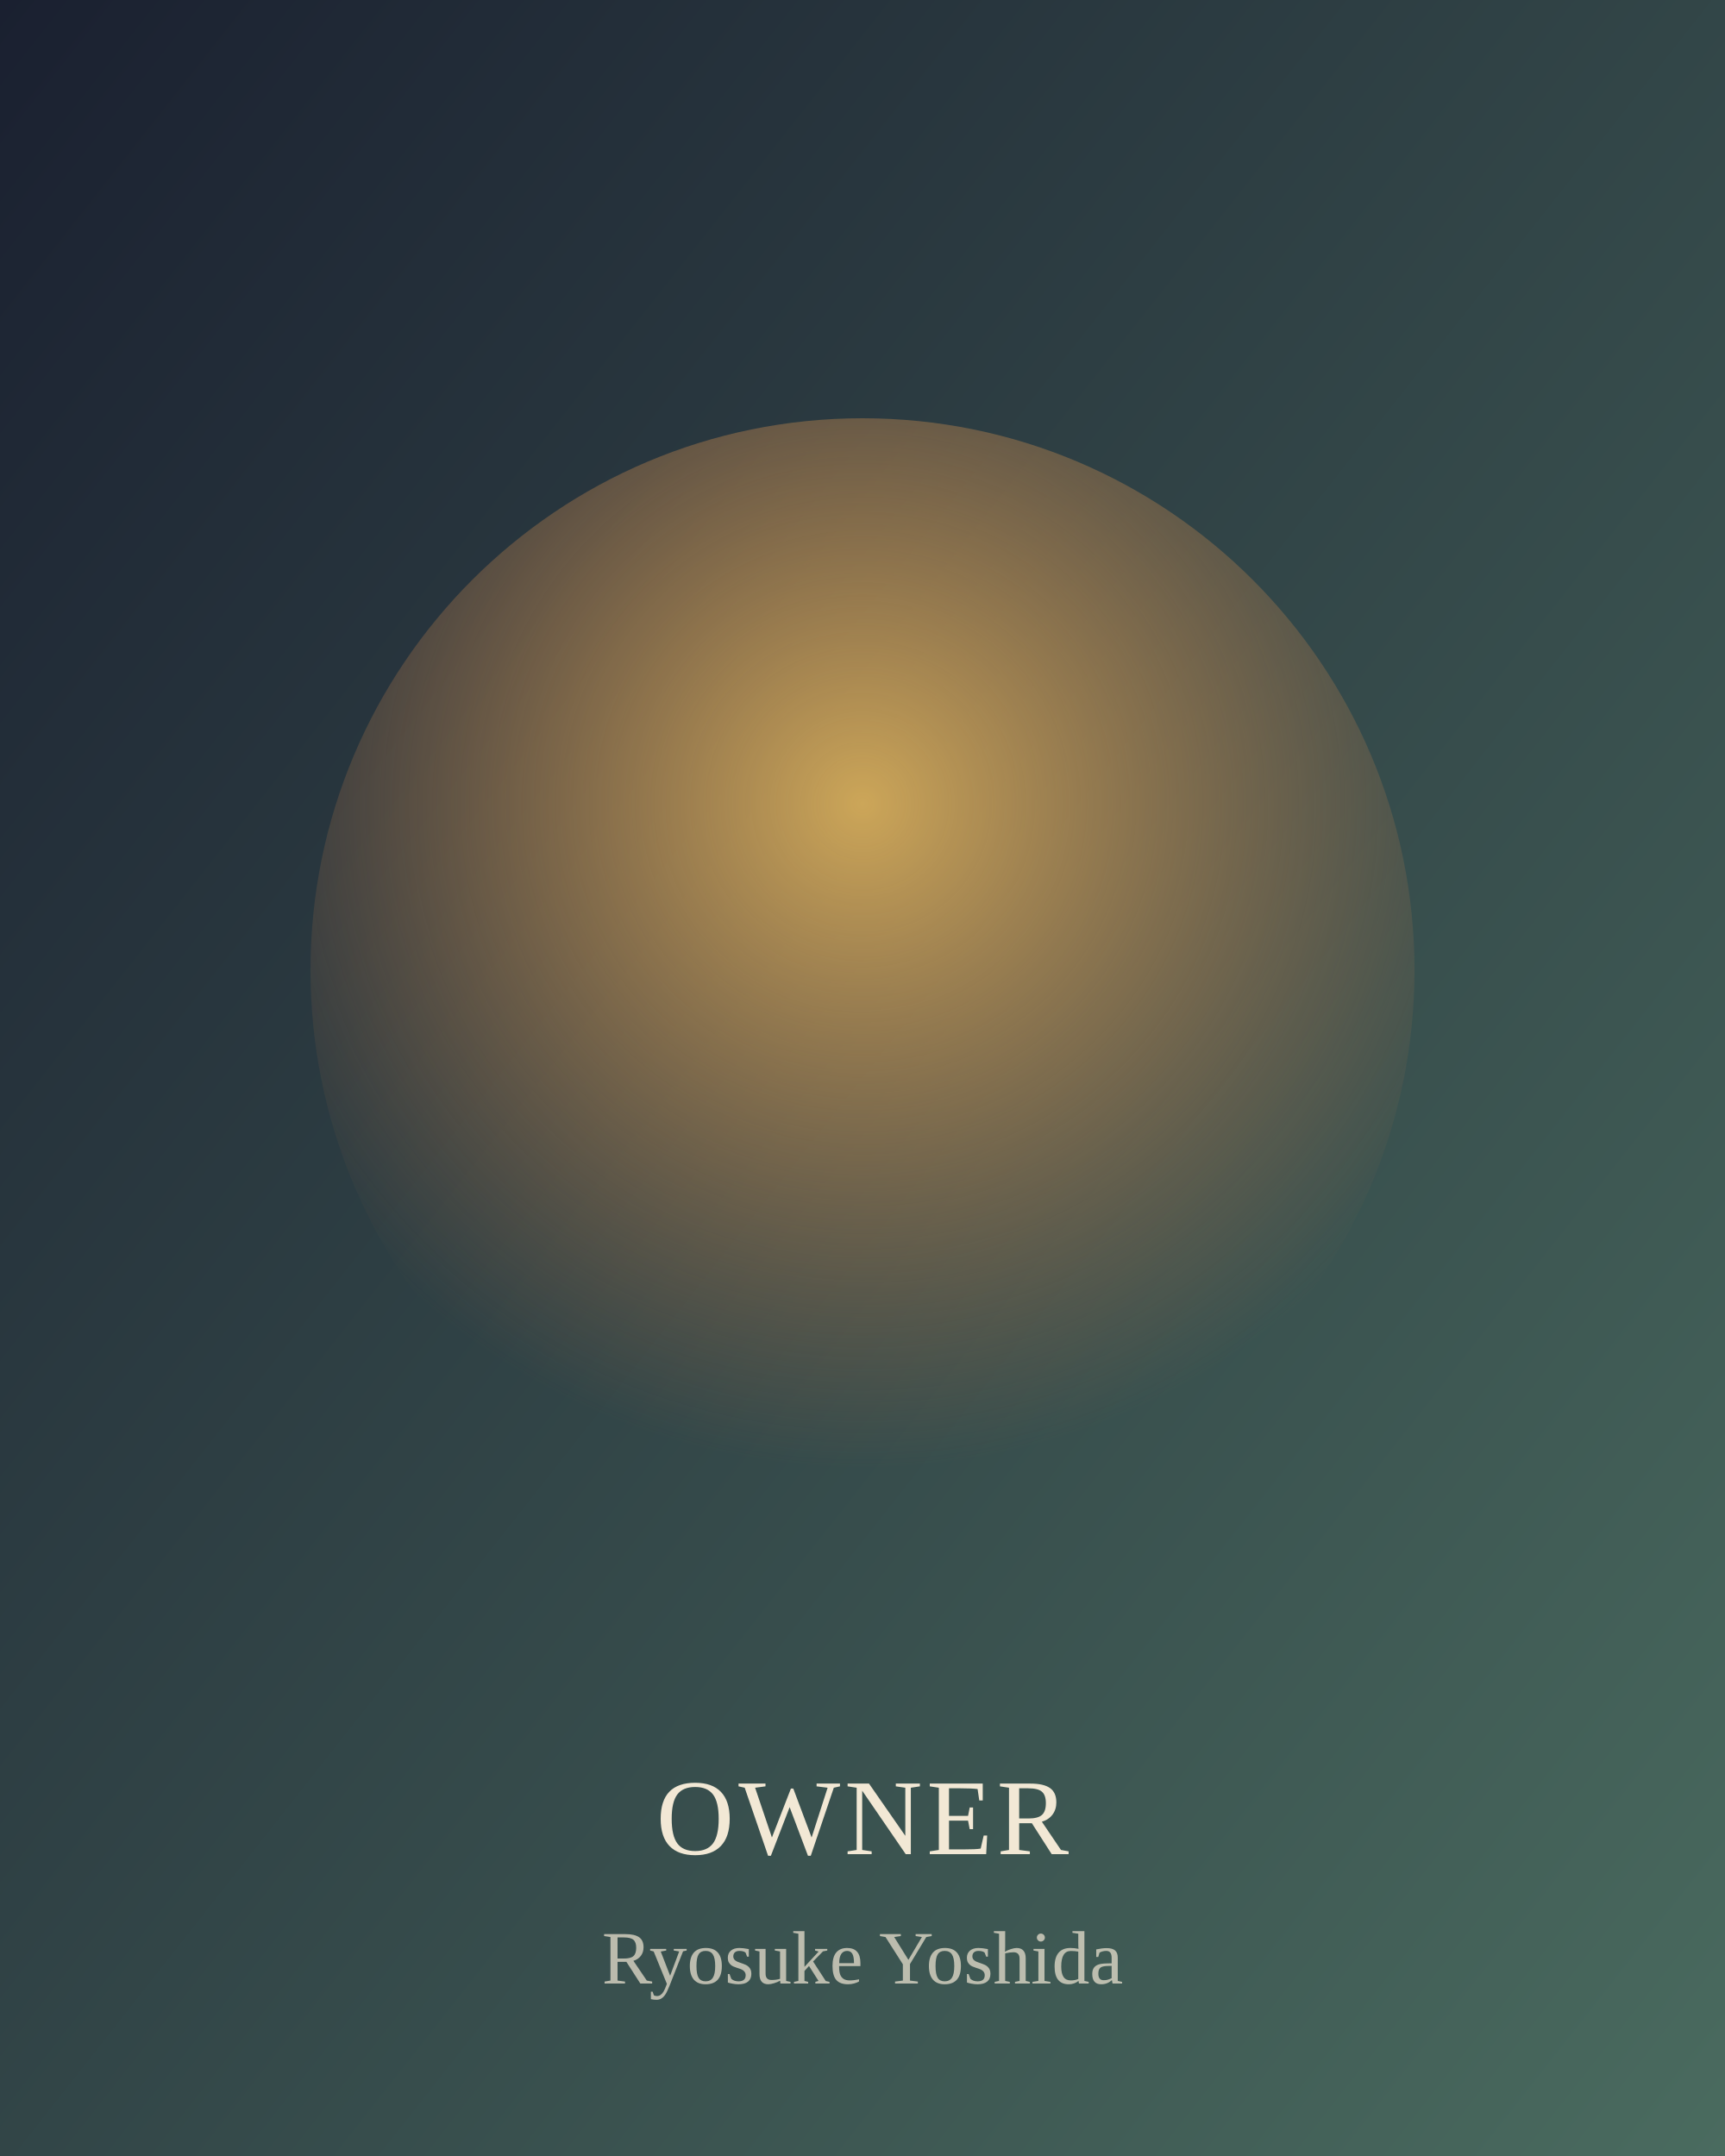
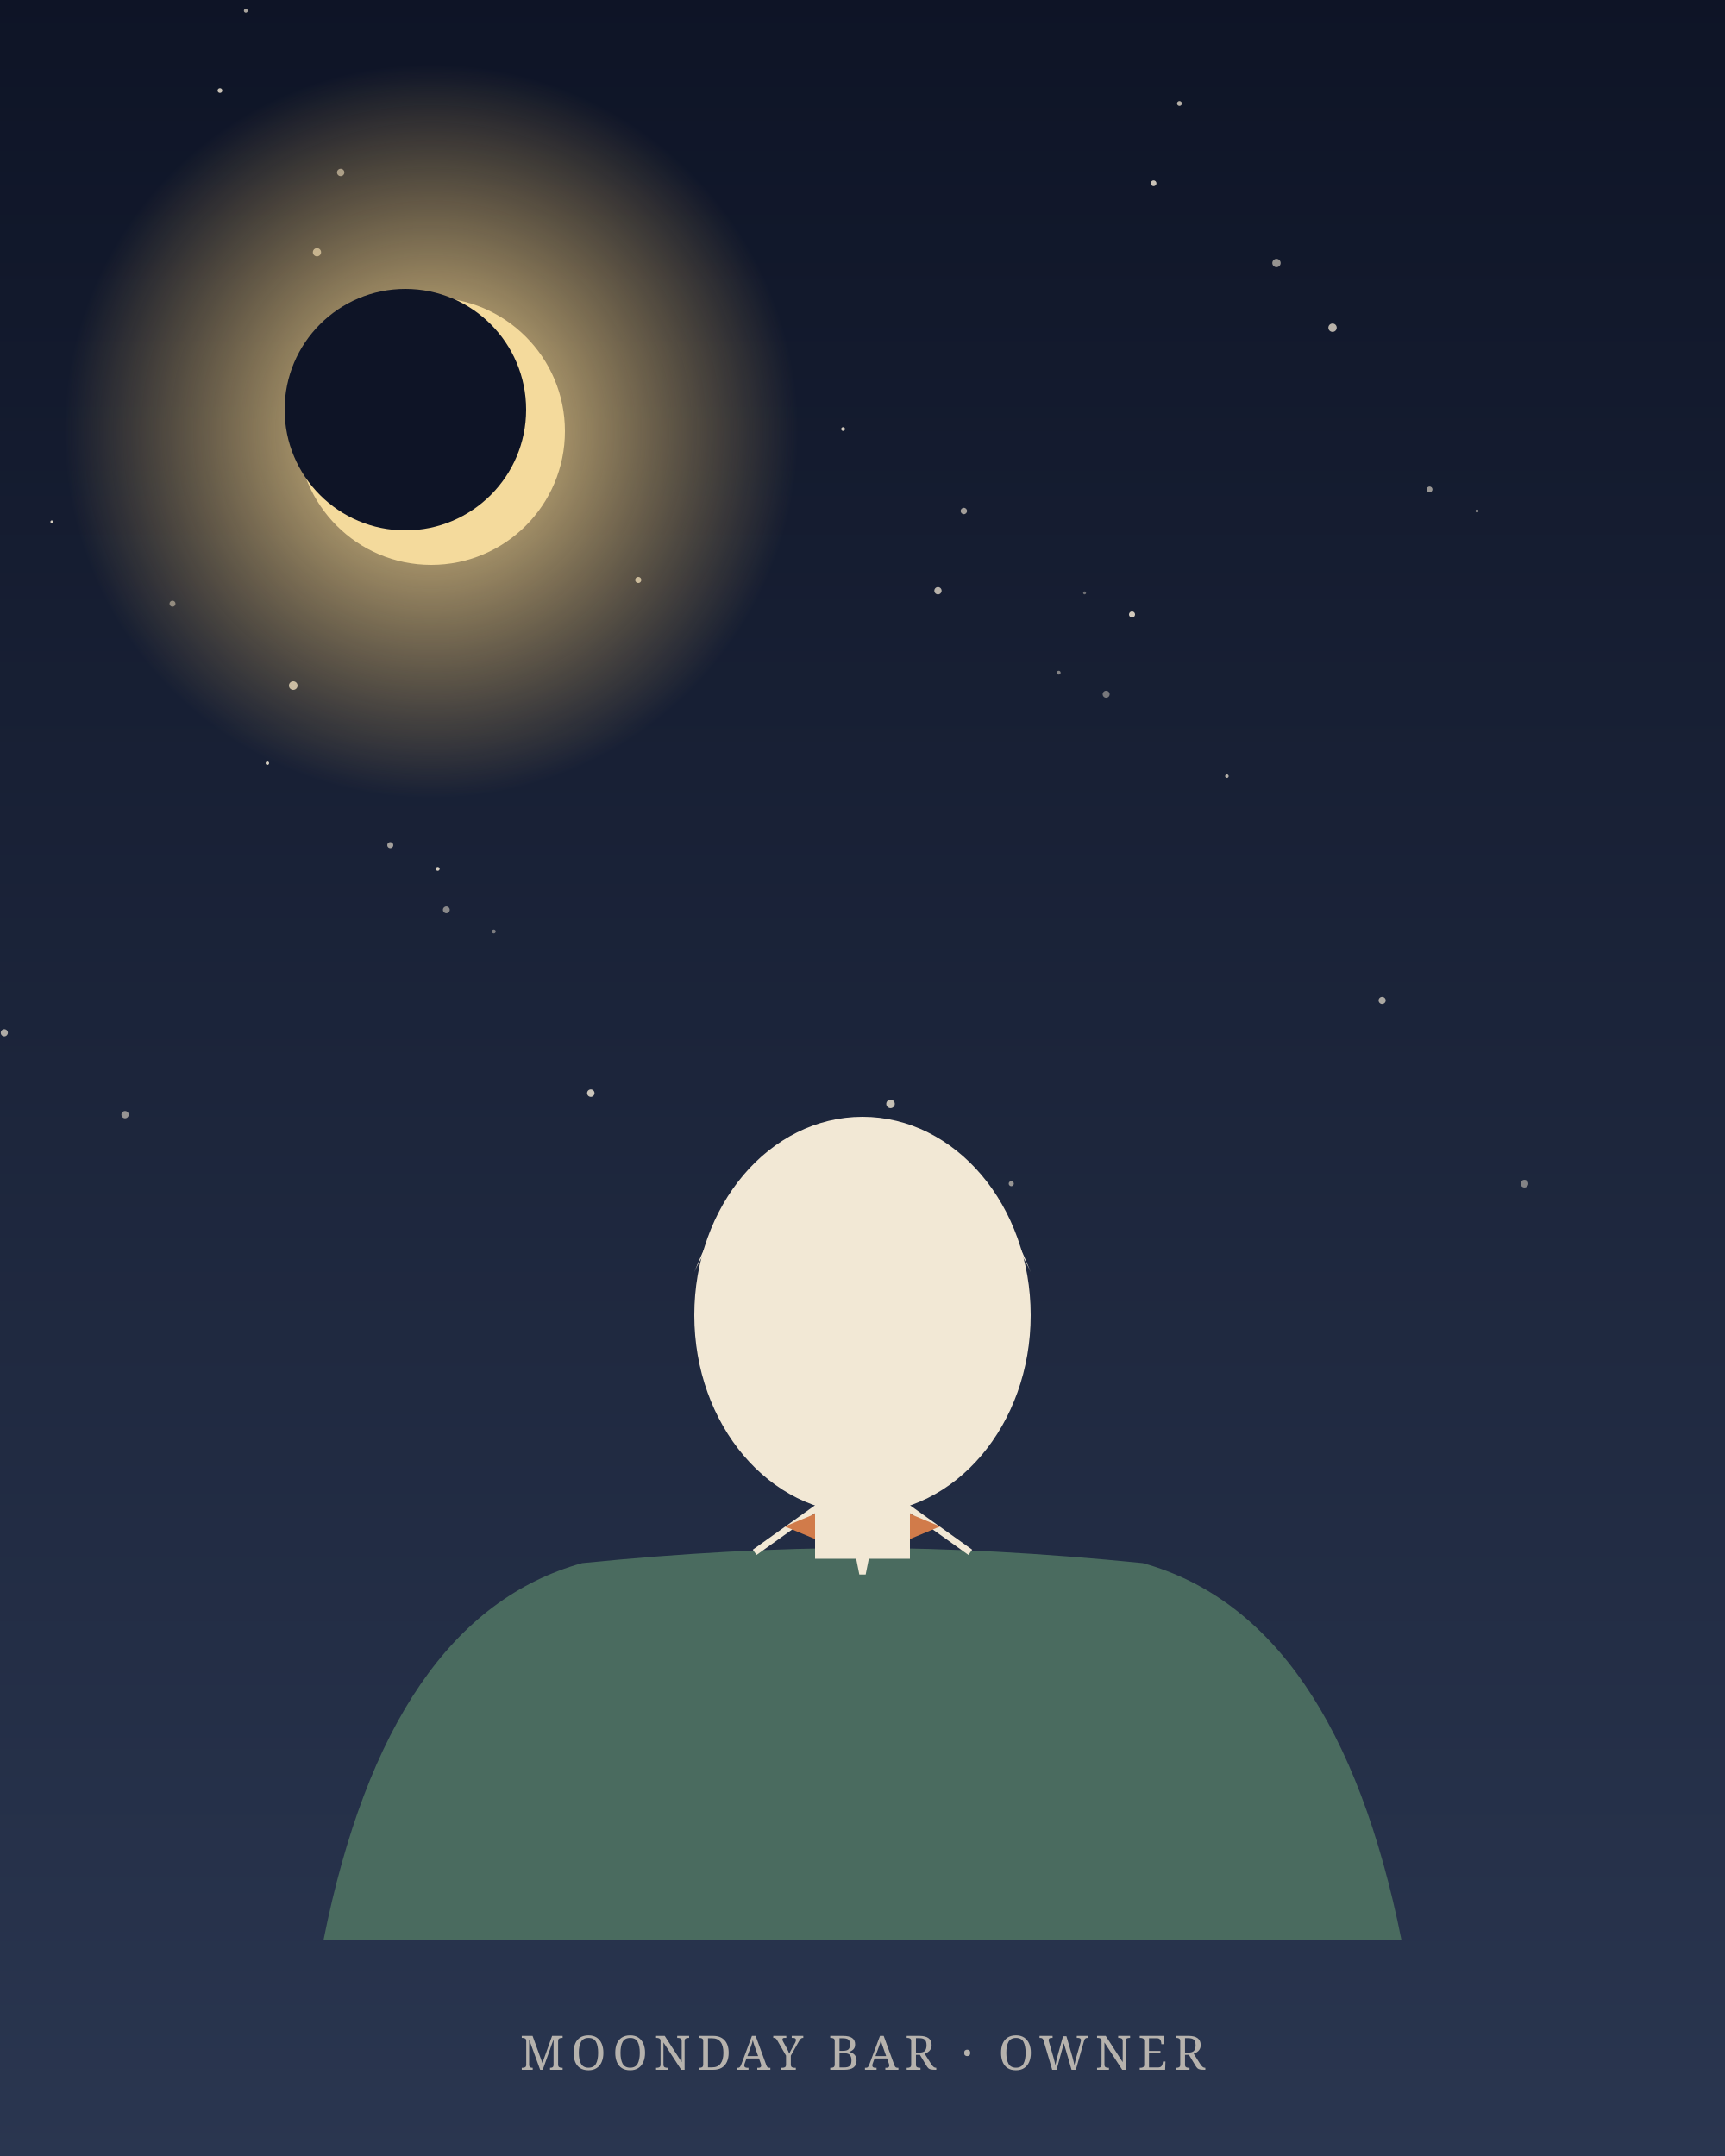
- <svg xmlns="http://www.w3.org/2000/svg" viewBox="0 0 800 1000" preserveAspectRatio="xMidYMid slice" role="img" aria-label="Ryosuke Yoshida">
+ <svg xmlns="http://www.w3.org/2000/svg" viewBox="0 0 800 1000" preserveAspectRatio="xMidYMid slice" role="img" aria-label="Moonday Bar オーナー 吉田涼介のシルエット">
  <defs>
-     <linearGradient id="g1eqxxob" x1="0" y1="0" x2="1" y2="1">
-       <stop offset="0%" stop-color="#1A2030" />
-       <stop offset="100%" stop-color="#4A6B5F" />
+     <linearGradient id="on_bg" x1="0" y1="0" x2="0" y2="1">
+       <stop offset="0%" stop-color="#0E1426" />
+       <stop offset="100%" stop-color="#2A3650" />
    </linearGradient>
-     <radialGradient id="g21ixblc" cx="50%" cy="35%" r="60%">
-       <stop offset="0%" stop-color="#E8B85C" stop-opacity="0.85" />
-       <stop offset="100%" stop-color="#D17B4A" stop-opacity="0.0" />
+     <radialGradient id="on_moon" cx="50%" cy="50%" r="50%">
+       <stop offset="0%" stop-color="#F4DA9C" stop-opacity="1" />
+       <stop offset="100%" stop-color="#E8B85C" stop-opacity="0" />
    </radialGradient>
  </defs>
-   <rect width="800" height="1000" fill="url(#g1eqxxob)" />
-   <circle cx="400" cy="450" r="256" fill="url(#g21ixblc)" />
-   <g fill="#F2E8D5" font-family="Georgia, 'Times New Roman', serif">
-     <text x="50%" y="860" text-anchor="middle" font-size="50" letter-spacing="2">OWNER</text>
-     <text x="50%" y="920" text-anchor="middle" font-size="35" opacity="0.7">Ryosuke Yoshida</text>
+   <rect width="800" height="1000" fill="url(#on_bg)" />
+   <circle cx="207" cy="422" r="1.58" fill="#F2E8D5" opacity="0.52" />
+   <circle cx="618" cy="152" r="1.94" fill="#F2E8D5" opacity="0.74" />
+   <circle cx="229" cy="432" r="0.90" fill="#F2E8D5" opacity="0.46" />
+   <circle cx="641" cy="464" r="1.65" fill="#F2E8D5" opacity="0.67" />
+   <circle cx="252" cy="194" r="0.61" fill="#F2E8D5" opacity="0.89" />
+   <circle cx="663" cy="227" r="1.35" fill="#F2E8D5" opacity="0.60" />
+   <circle cx="274" cy="507" r="1.72" fill="#F2E8D5" opacity="0.82" />
+   <circle cx="685" cy="237" r="0.68" fill="#F2E8D5" opacity="0.54" />
+   <circle cx="296" cy="269" r="1.42" fill="#F2E8D5" opacity="0.76" />
+   <circle cx="707" cy="549" r="1.79" fill="#F2E8D5" opacity="0.48" />
+   <circle cx="503" cy="275" r="0.68" fill="#F2E8D5" opacity="0.41" />
+   <circle cx="114" cy="5" r="0.89" fill="#F2E8D5" opacity="0.68" />
+   <circle cx="525" cy="285" r="1.41" fill="#F2E8D5" opacity="0.85" />
+   <circle cx="136" cy="318" r="2.00" fill="#F2E8D5" opacity="0.78" />
+   <circle cx="547" cy="48" r="1.12" fill="#F2E8D5" opacity="0.73" />
+   <circle cx="158" cy="80" r="1.70" fill="#F2E8D5" opacity="0.60" />
+   <circle cx="569" cy="360" r="0.82" fill="#F2E8D5" opacity="0.72" />
+   <circle cx="181" cy="392" r="1.41" fill="#F2E8D5" opacity="0.64" />
+   <circle cx="592" cy="122" r="1.93" fill="#F2E8D5" opacity="0.59" />
+   <circle cx="203" cy="403" r="0.89" fill="#F2E8D5" opacity="0.87" />
+   <circle cx="447" cy="237" r="1.48" fill="#F2E8D5" opacity="0.64" />
+   <circle cx="58" cy="517" r="1.69" fill="#F2E8D5" opacity="0.57" />
+   <circle cx="469" cy="549" r="1.19" fill="#F2E8D5" opacity="0.57" />
+   <circle cx="80" cy="280" r="1.39" fill="#F2E8D5" opacity="0.50" />
+   <circle cx="491" cy="312" r="0.89" fill="#F2E8D5" opacity="0.50" />
+   <circle cx="102" cy="42" r="1.10" fill="#F2E8D5" opacity="0.82" />
+   <circle cx="513" cy="322" r="1.62" fill="#F2E8D5" opacity="0.44" />
+   <circle cx="124" cy="354" r="0.80" fill="#F2E8D5" opacity="0.87" />
+   <circle cx="535" cy="85" r="1.33" fill="#F2E8D5" opacity="0.82" />
+   <circle cx="147" cy="117" r="1.91" fill="#F2E8D5" opacity="0.69" />
+   <circle cx="391" cy="199" r="0.88" fill="#F2E8D5" opacity="0.86" />
+   <circle cx="2" cy="479" r="1.65" fill="#F2E8D5" opacity="0.69" />
+   <circle cx="413" cy="512" r="1.98" fill="#F2E8D5" opacity="0.79" />
+   <circle cx="24" cy="242" r="0.63" fill="#F2E8D5" opacity="0.87" />
+   <circle cx="435" cy="274" r="1.69" fill="#F2E8D5" opacity="0.73" />
+   <circle cx="200" cy="200" r="170" fill="url(#on_moon)" />
+   <circle cx="200" cy="200" r="62" fill="#F4DA9C" />
+   <circle cx="188" cy="190" r="56" fill="#0E1426" />
+   <g transform="translate(400,700)">
+     <path d="M -250 200 Q -220 50 -130 25 Q -60 18 0 18 Q 60 18 130 25 Q 220 50 250 200 Z" fill="#4A6B5F" />
+     <path d="M -50 20 L -8 -10 L 0 30 L 8 -10 L 50 20" stroke="#F2E8D5" stroke-width="3" fill="none" />
+     <path d="M -36 8 L -12 -2 L -12 18 Z M 12 -2 L 36 8 L 12 18 Z" fill="#D17B4A" />
+     <circle cx="0" cy="8" r="6" fill="#D17B4A" />
+     <rect x="-22" y="-32" width="44" height="55" fill="#F2E8D5" />
+     <ellipse cx="0" cy="-90" rx="78" ry="92" fill="#F2E8D5" />
+     <path d="M -78 -110 Q -50 -180 0 -178 Q 50 -180 78 -110 Q 60 -150 0 -160 Q -60 -150 -78 -110 Z" fill="#F2E8D5" />
  </g>
+   <text x="400" y="960" fill="#F2E8D5" font-family="Georgia, serif" font-size="22" text-anchor="middle" opacity="0.7" letter-spacing="3">MOONDAY BAR · OWNER</text>
</svg>
